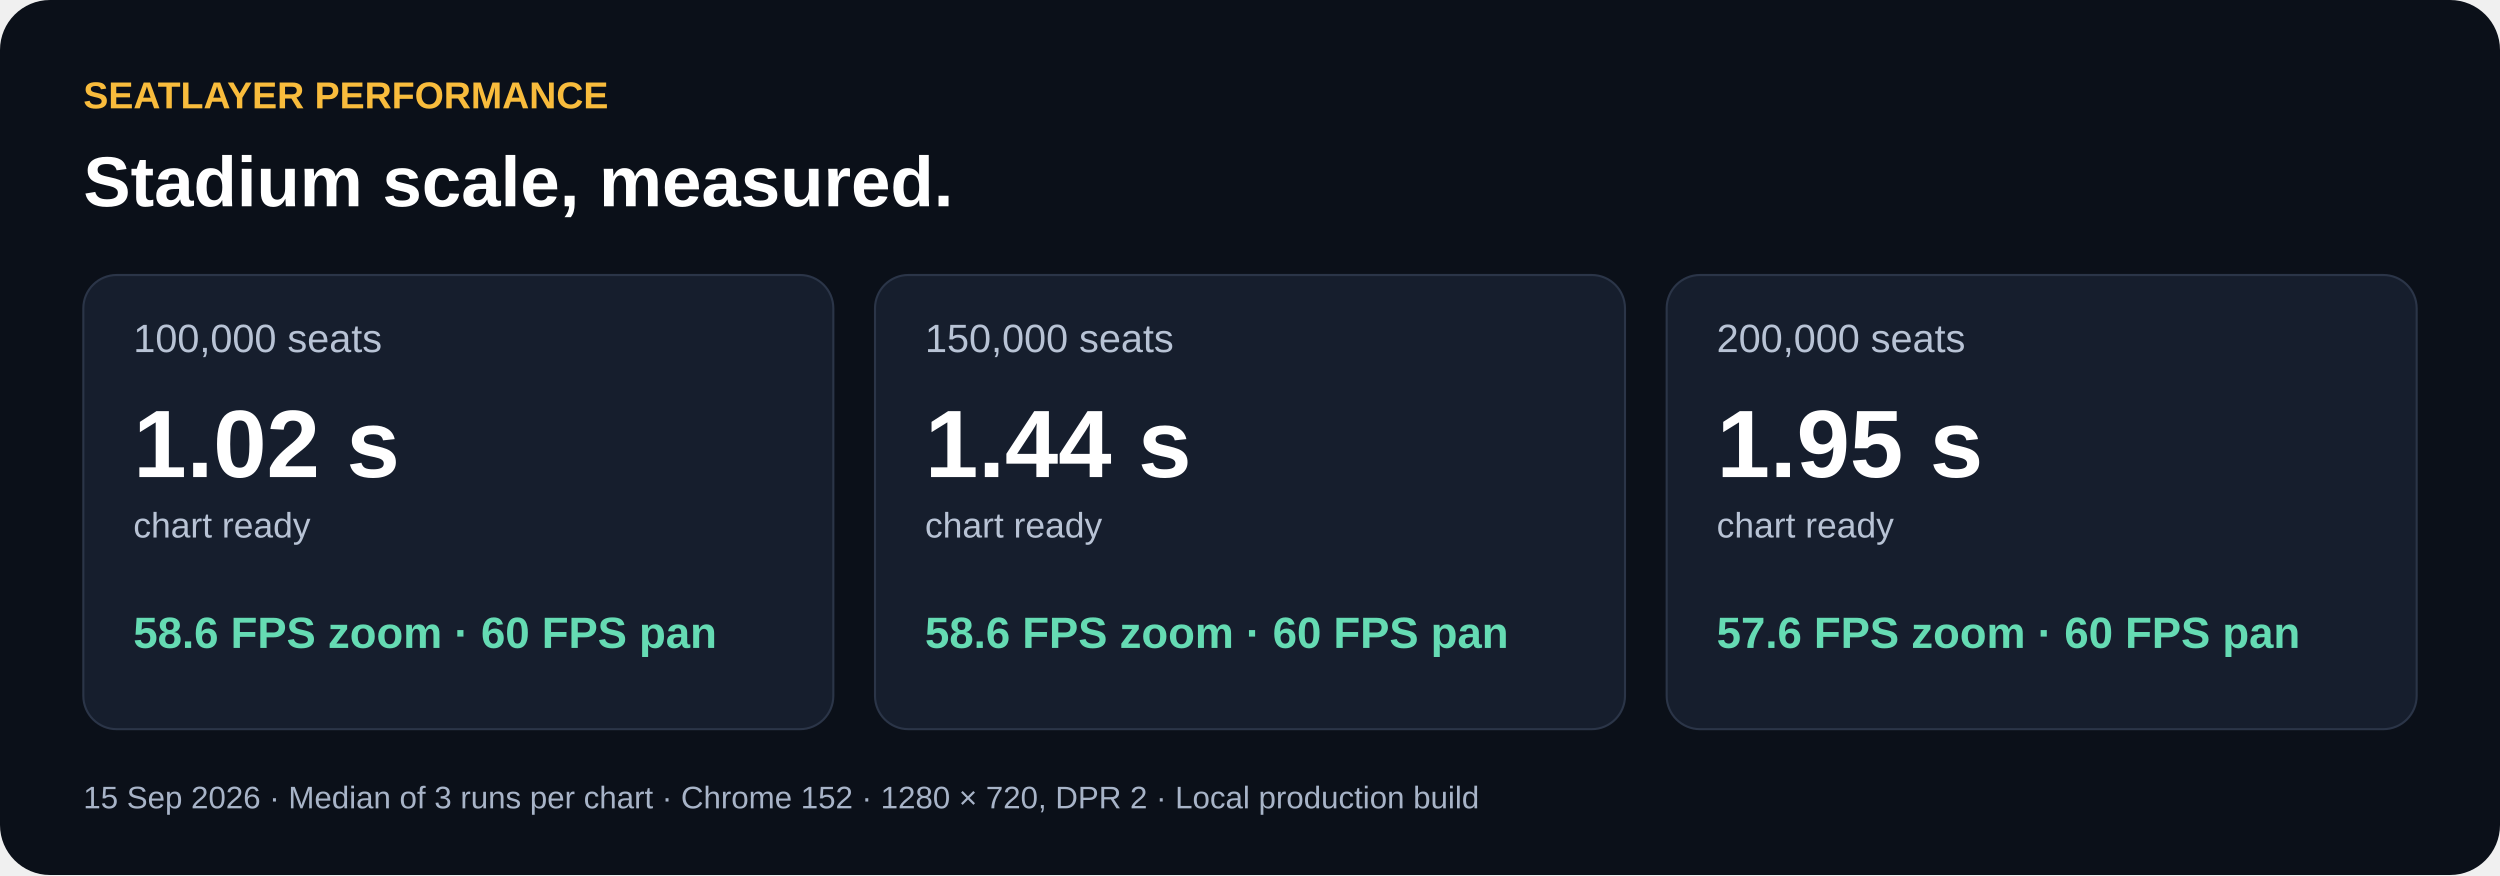
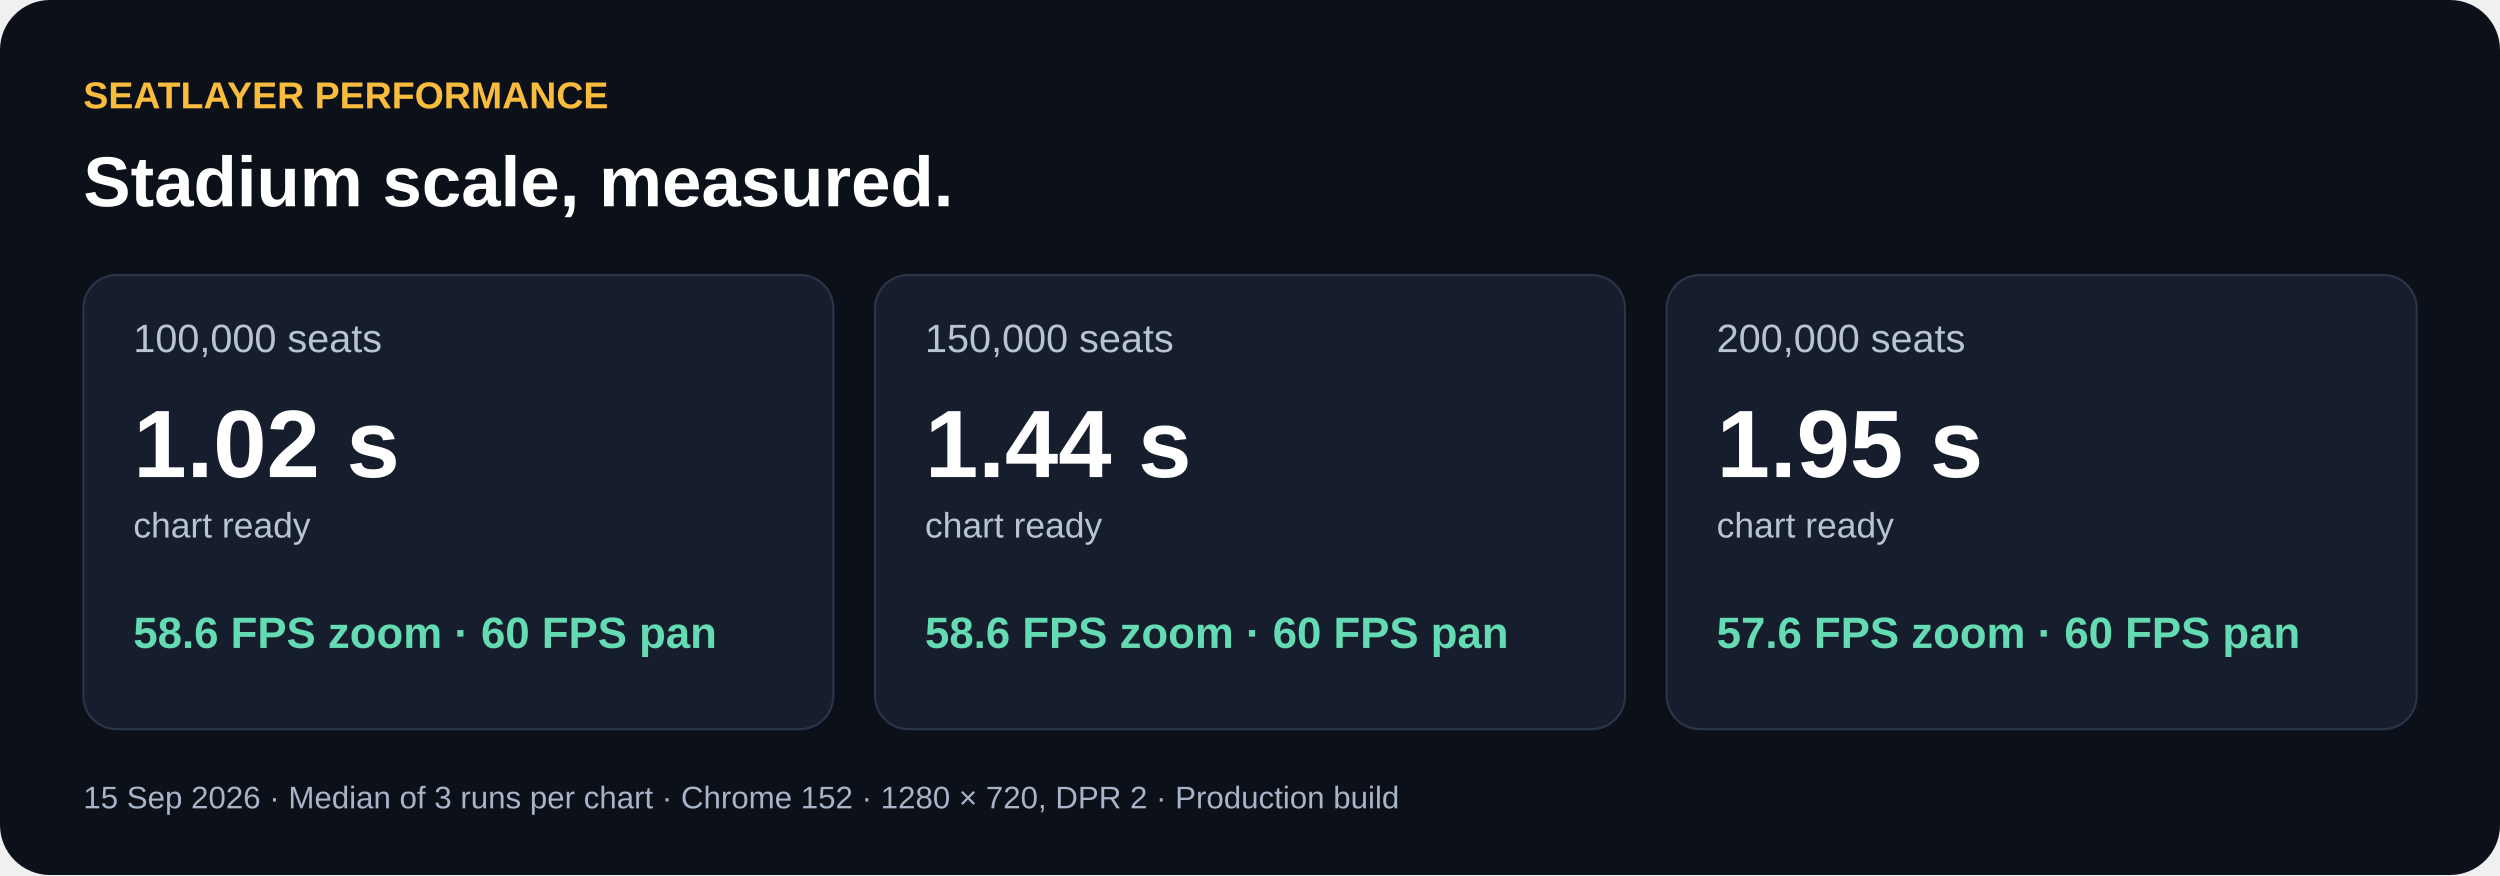
<svg xmlns="http://www.w3.org/2000/svg" width="1200" height="420" viewBox="0 0 1200 420" role="img" aria-labelledby="title desc">
  <rect width="1200" height="420" rx="24" fill="#0b1019" />
  <g font-family="Arial,sans-serif">
    <text x="40" y="52" fill="#f9bc3c" font-size="18" font-weight="700">SEATLAYER PERFORMANCE</text>
    <text x="40" y="99" fill="#fff" font-size="34" font-weight="700">Stadium scale, measured.</text>
    <rect x="40" y="132" width="360" height="218" rx="16" fill="#161e2d" stroke="#2b3548" />
    <text x="64" y="169" fill="#b8c3d5" font-size="19">100,000 seats</text>
    <text x="64" y="229" fill="#fff" font-size="46" font-weight="700">1.02 s</text>
    <text x="64" y="258" fill="#b8c3d5" font-size="17">chart ready</text>
    <text x="64" y="311" fill="#65dbb3" font-size="21" font-weight="700">58.6 FPS zoom · 60 FPS pan</text>
    <rect x="420" y="132" width="360" height="218" rx="16" fill="#161e2d" stroke="#2b3548" />
    <text x="444" y="169" fill="#b8c3d5" font-size="19">150,000 seats</text>
    <text x="444" y="229" fill="#fff" font-size="46" font-weight="700">1.44 s</text>
    <text x="444" y="258" fill="#b8c3d5" font-size="17">chart ready</text>
    <text x="444" y="311" fill="#65dbb3" font-size="21" font-weight="700">58.6 FPS zoom · 60 FPS pan</text>
    <rect x="800" y="132" width="360" height="218" rx="16" fill="#161e2d" stroke="#2b3548" />
    <text x="824" y="169" fill="#b8c3d5" font-size="19">200,000 seats</text>
    <text x="824" y="229" fill="#fff" font-size="46" font-weight="700">1.95 s</text>
    <text x="824" y="258" fill="#b8c3d5" font-size="17">chart ready</text>
    <text x="824" y="311" fill="#65dbb3" font-size="21" font-weight="700">57.6 FPS zoom · 60 FPS pan</text>
-     <text x="40" y="388" fill="#a8b4c8" font-size="15">15 Sep 2026 · Median of 3 runs per chart · Chrome 152 · 1280 × 720, DPR 2 · Local production build</text>
+     <text x="40" y="388" fill="#a8b4c8" font-size="15">15 Sep 2026 · Median of 3 runs per chart · Chrome 152 · 1280 × 720, DPR 2 · Production build</text>
  </g>
</svg>
